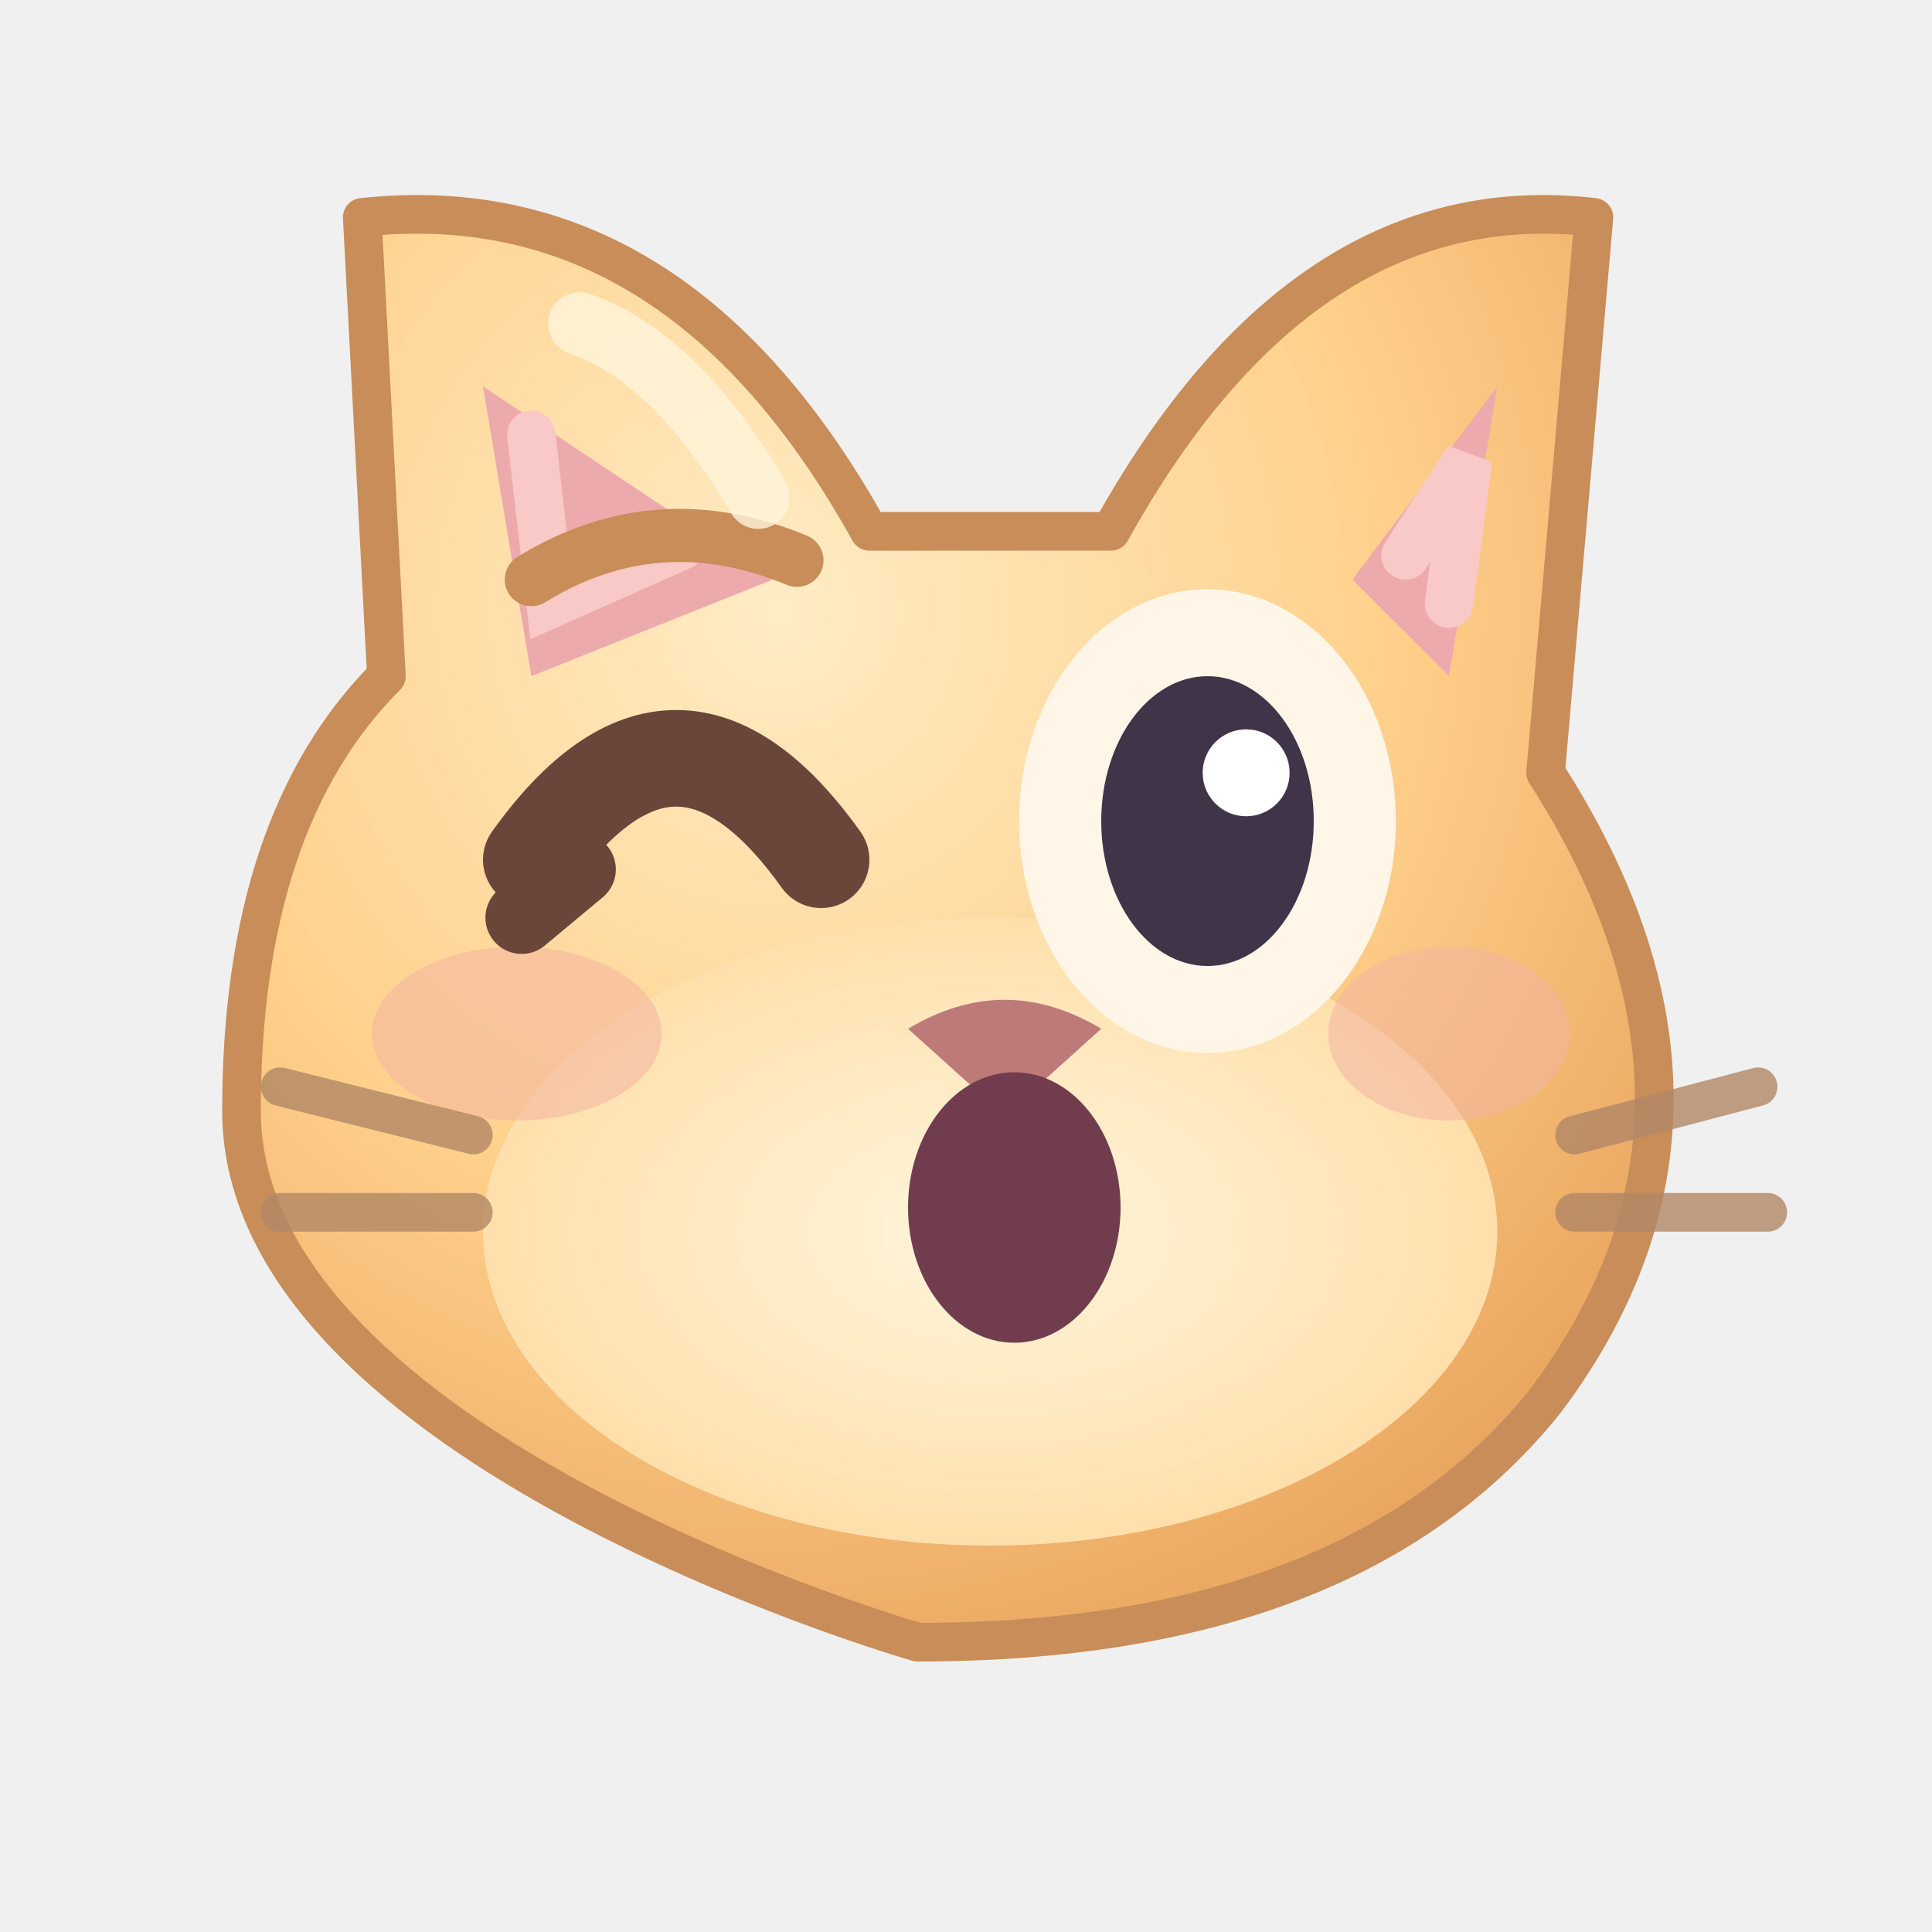
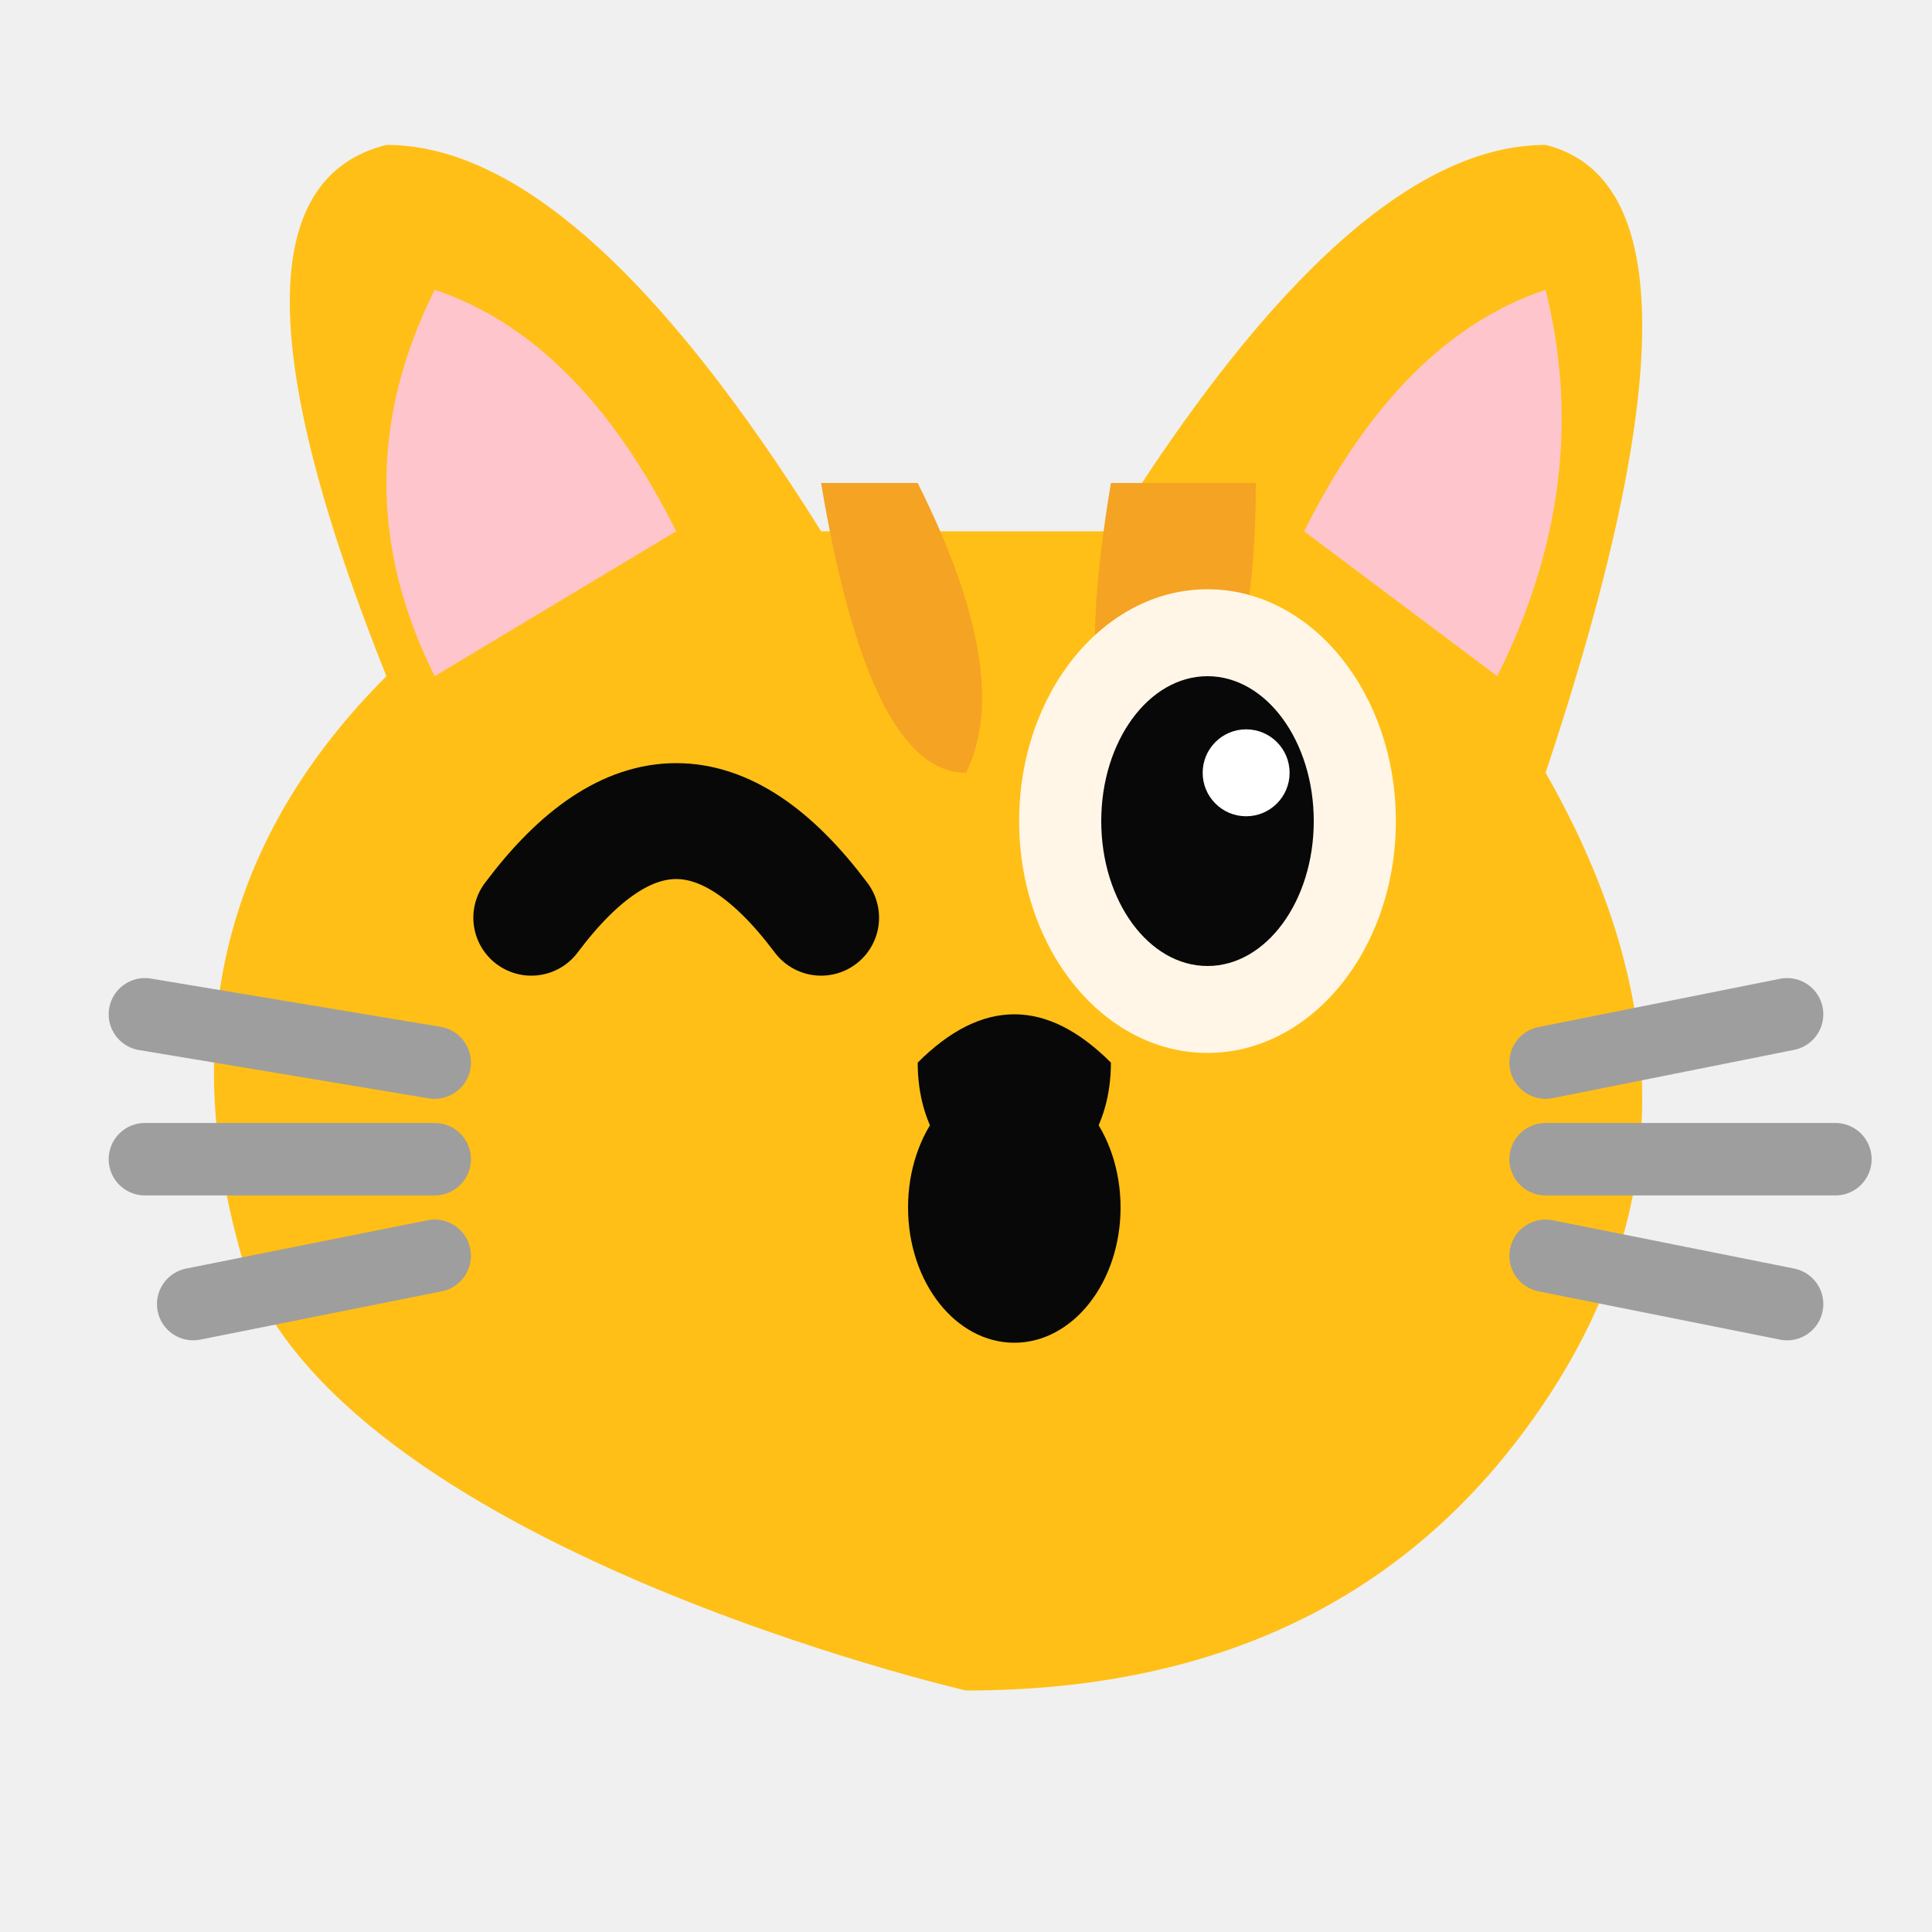
<svg class="reaction-art pirate-cat" viewBox="0 0 40 40" width="128" height="128" aria-hidden="true" focusable="false" data-cat-reaction="surprised">
-   <defs>
-     <radialGradient id="cat-coat-surprised" cx="38%" cy="28%" r="78%">
-       <stop offset="0" stop-color="#ffecc5" />
-       <stop offset=".55" stop-color="#ffd18c" />
-       <stop offset="1" stop-color="#e9a45e" />
-     </radialGradient>
-     <radialGradient id="cat-muzzle-surprised">
-       <stop stop-color="#fff5dc" />
-       <stop offset="1" stop-color="#ffe0ac" />
-     </radialGradient>
-   </defs>
-   <path d="M8 14 7.5 4.5q6.5-.7 10.5 6.5h5q4-7.2 10-6.5L32 16q4.5 7 0 13-4 5-13 5S5 30 5 23q0-6 3-9Z" fill="url(#cat-coat-surprised)" stroke="#c88d58" stroke-width=".8" stroke-linejoin="round" />
-   <path d="m10 8 1 6 5-2Zm18 4 3-4-1 6Z" fill="#edaaad" />
-   <path d="m11 9 .4 3.5 2.7-1.2m15 .2 1.3-2-.4 3" stroke="#f9c9c7" stroke-width="1" fill="none" stroke-linecap="round" />
-   <ellipse cx="20.5" cy="25.5" rx="10.5" ry="6.5" fill="url(#cat-muzzle-surprised)" />
-   <ellipse cx="10.7" cy="21.4" rx="3" ry="1.8" fill="#f3b4a0" opacity=".55" />
-   <ellipse cx="30" cy="21.4" rx="2.5" ry="1.8" fill="#f3b4a0" opacity=".55" />
-   <path d="M11 17.8q3-4.2 6 0" stroke="#6a453a" stroke-width="2" fill="none" stroke-linecap="round" />
-   <path d="m12 18-1.2 1" stroke="#6a453a" stroke-width="1.5" stroke-linecap="round" />
-   <path d="M11 12q2.6-1.6 5.5-.4" stroke="#c88d58" stroke-width="1.1" fill="none" stroke-linecap="round" />
-   <path d="m18.8 21.3 2 1.8 2-1.8q-2-1.2-4 0Z" fill="#bd7a79" />
-   <path d="m5.8 22.5 4 1m-4 1.6h4m22.8-1.6 3.8-1m-3.8 2.6h4" stroke="#b18765" stroke-width=".8" opacity=".8" stroke-linecap="round" />
-   <path d="M12 6.7q2 .7 3.7 3.6" stroke="#fff5db" stroke-width="1.3" opacity=".8" fill="none" stroke-linecap="round" />
+   <path d="M8 14Q4 4 8 3q4 0 9 8h6q5-8 9-8 4 1 0 13 4 7 0 13-4 6-12 6S7 32 5 26q-2-7 3-12Z" fill="#ffbf16" />
+   <path d="M9 6q3 1 5 5l-5 3q-2-4 0-8Zm18 5q2-4 5-5 1 4-1 8Z" fill="#ffc5cc" />
+   <path d="M17 10q1 6 3 6 1-2-1-6m4 0q-1 6 1 6 2-1 2-6" fill="#f5a323" />
+   <path d="M11 19q3-4 6 0" stroke="#080808" stroke-width="2.4" fill="none" stroke-linecap="round" />
+   <path d="M19 22q2-2 4 0 0 2-2 3-2-1-2-3Z" fill="#080808" />
+   <path d="m3 21 6 1m-6 2h6m-5 3 5-1m23-4 5-1m-5 3h6m-6 2 5 1" stroke="#9e9e9e" stroke-width="1.5" fill="none" stroke-linecap="round" />
  <ellipse cx="25" cy="17" rx="3.9" ry="4.8" fill="#fff6e8" />
-   <ellipse cx="25" cy="17" rx="2.2" ry="3" fill="#403449" />
+   <ellipse cx="25" cy="17" rx="2.2" ry="3" fill="#080808" />
  <circle cx="25.8" cy="16" r=".9" fill="white" />
-   <ellipse cx="21" cy="25" rx="2.2" ry="2.8" fill="#713d4e" />
+   <ellipse cx="21" cy="25" rx="2.2" ry="2.8" fill="#080808" />
</svg>
